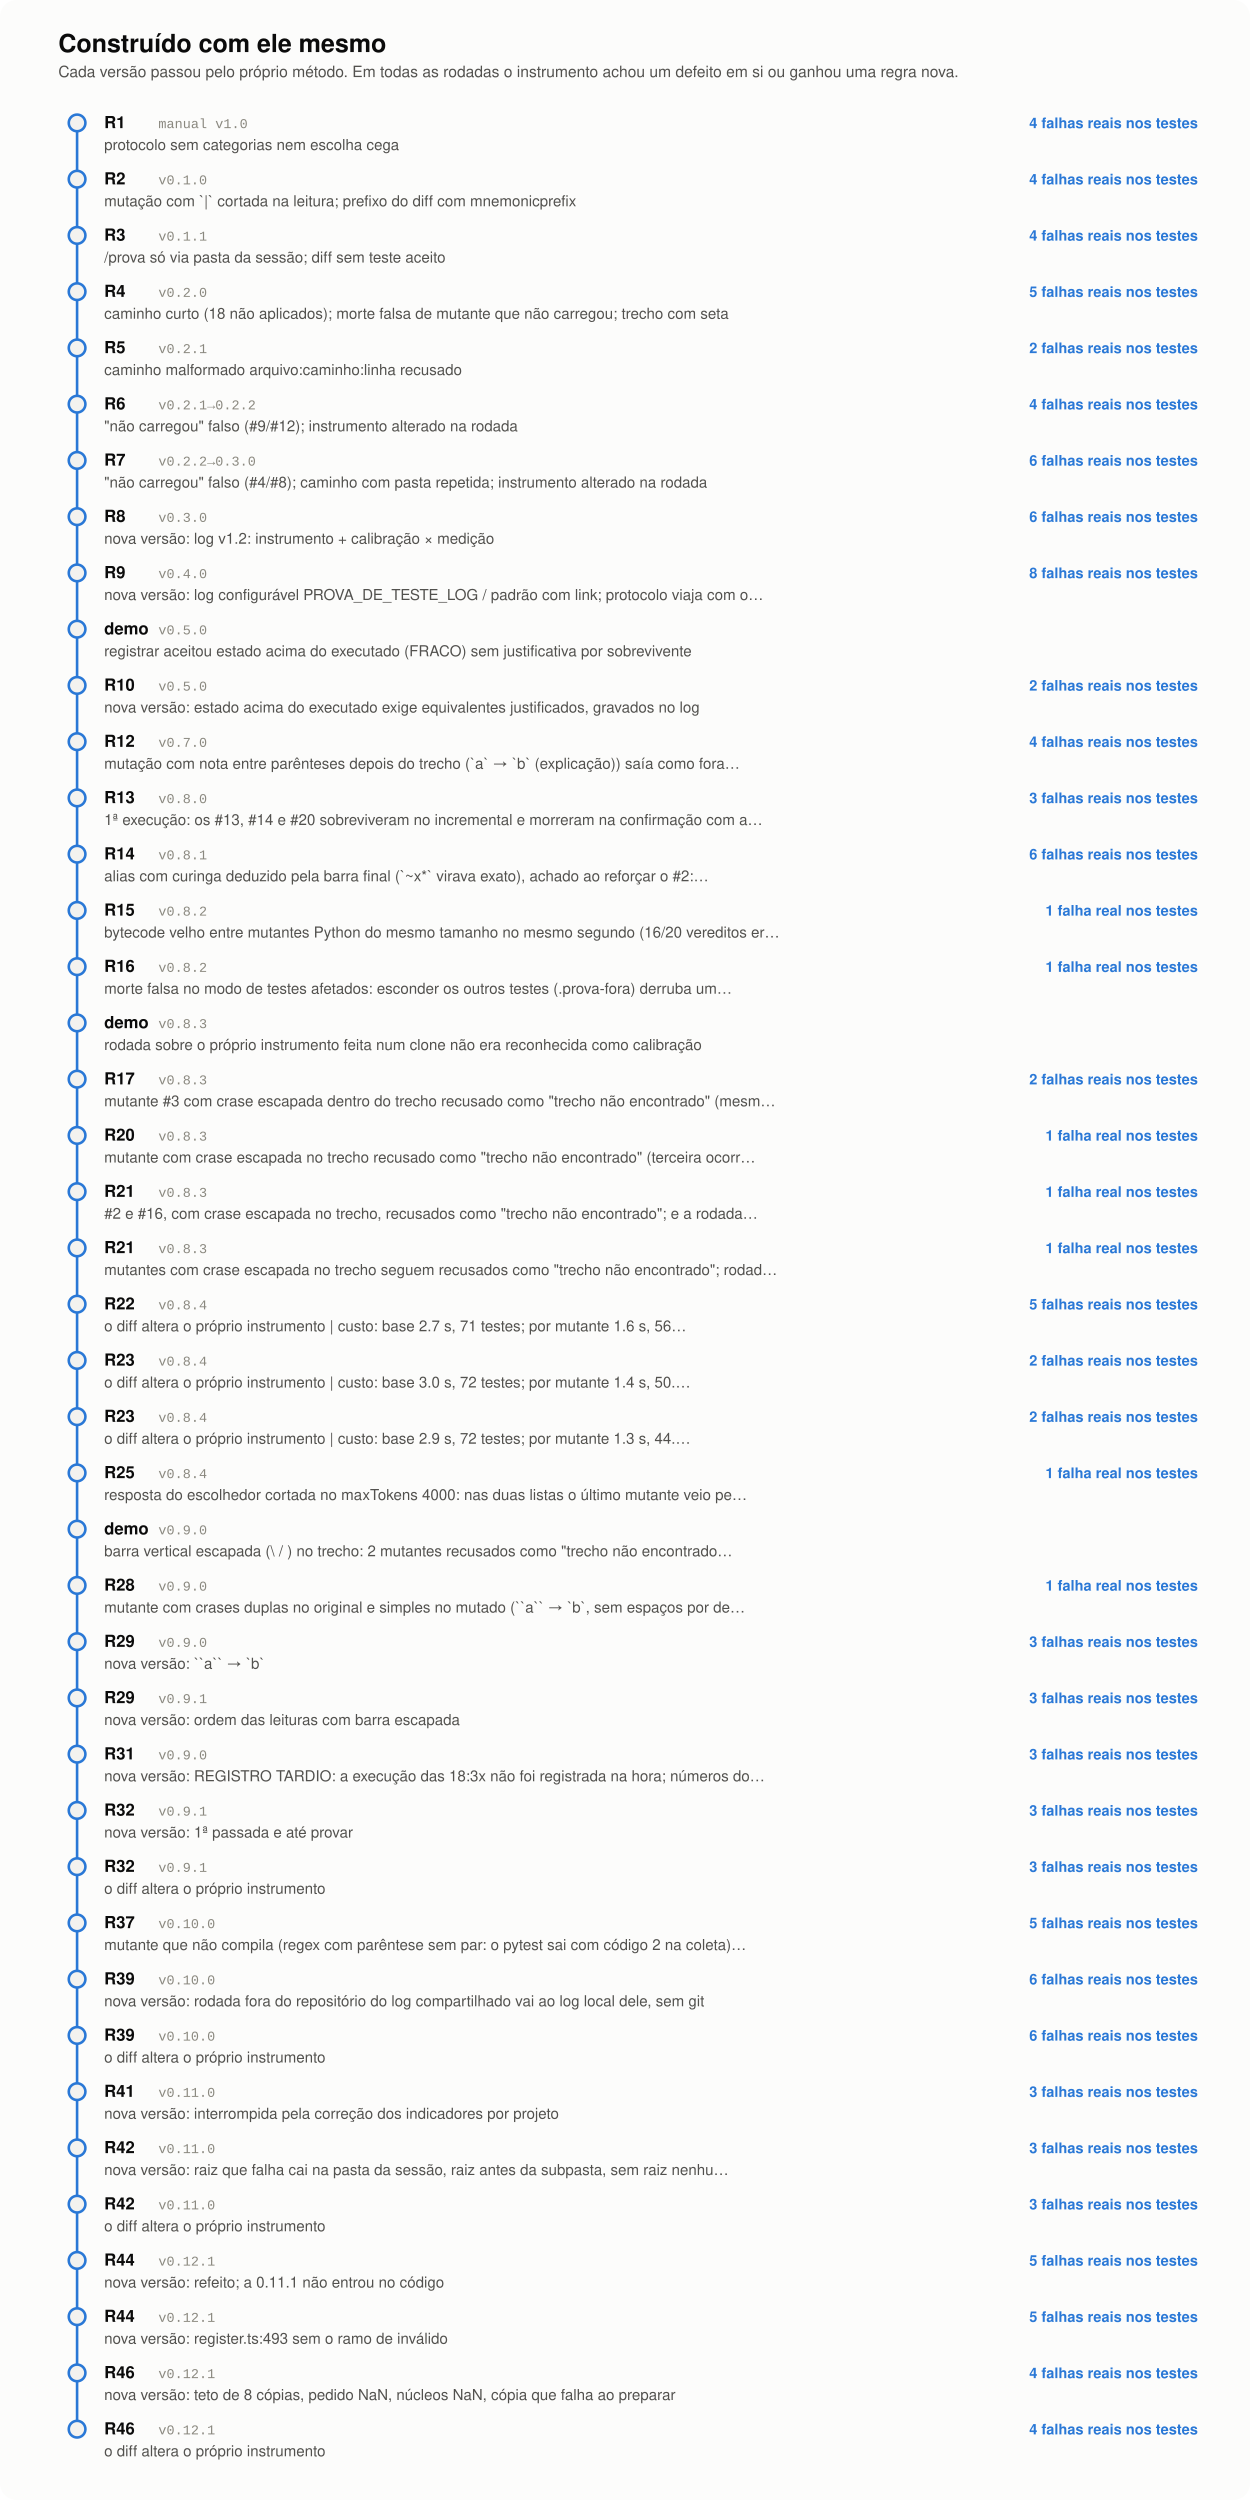
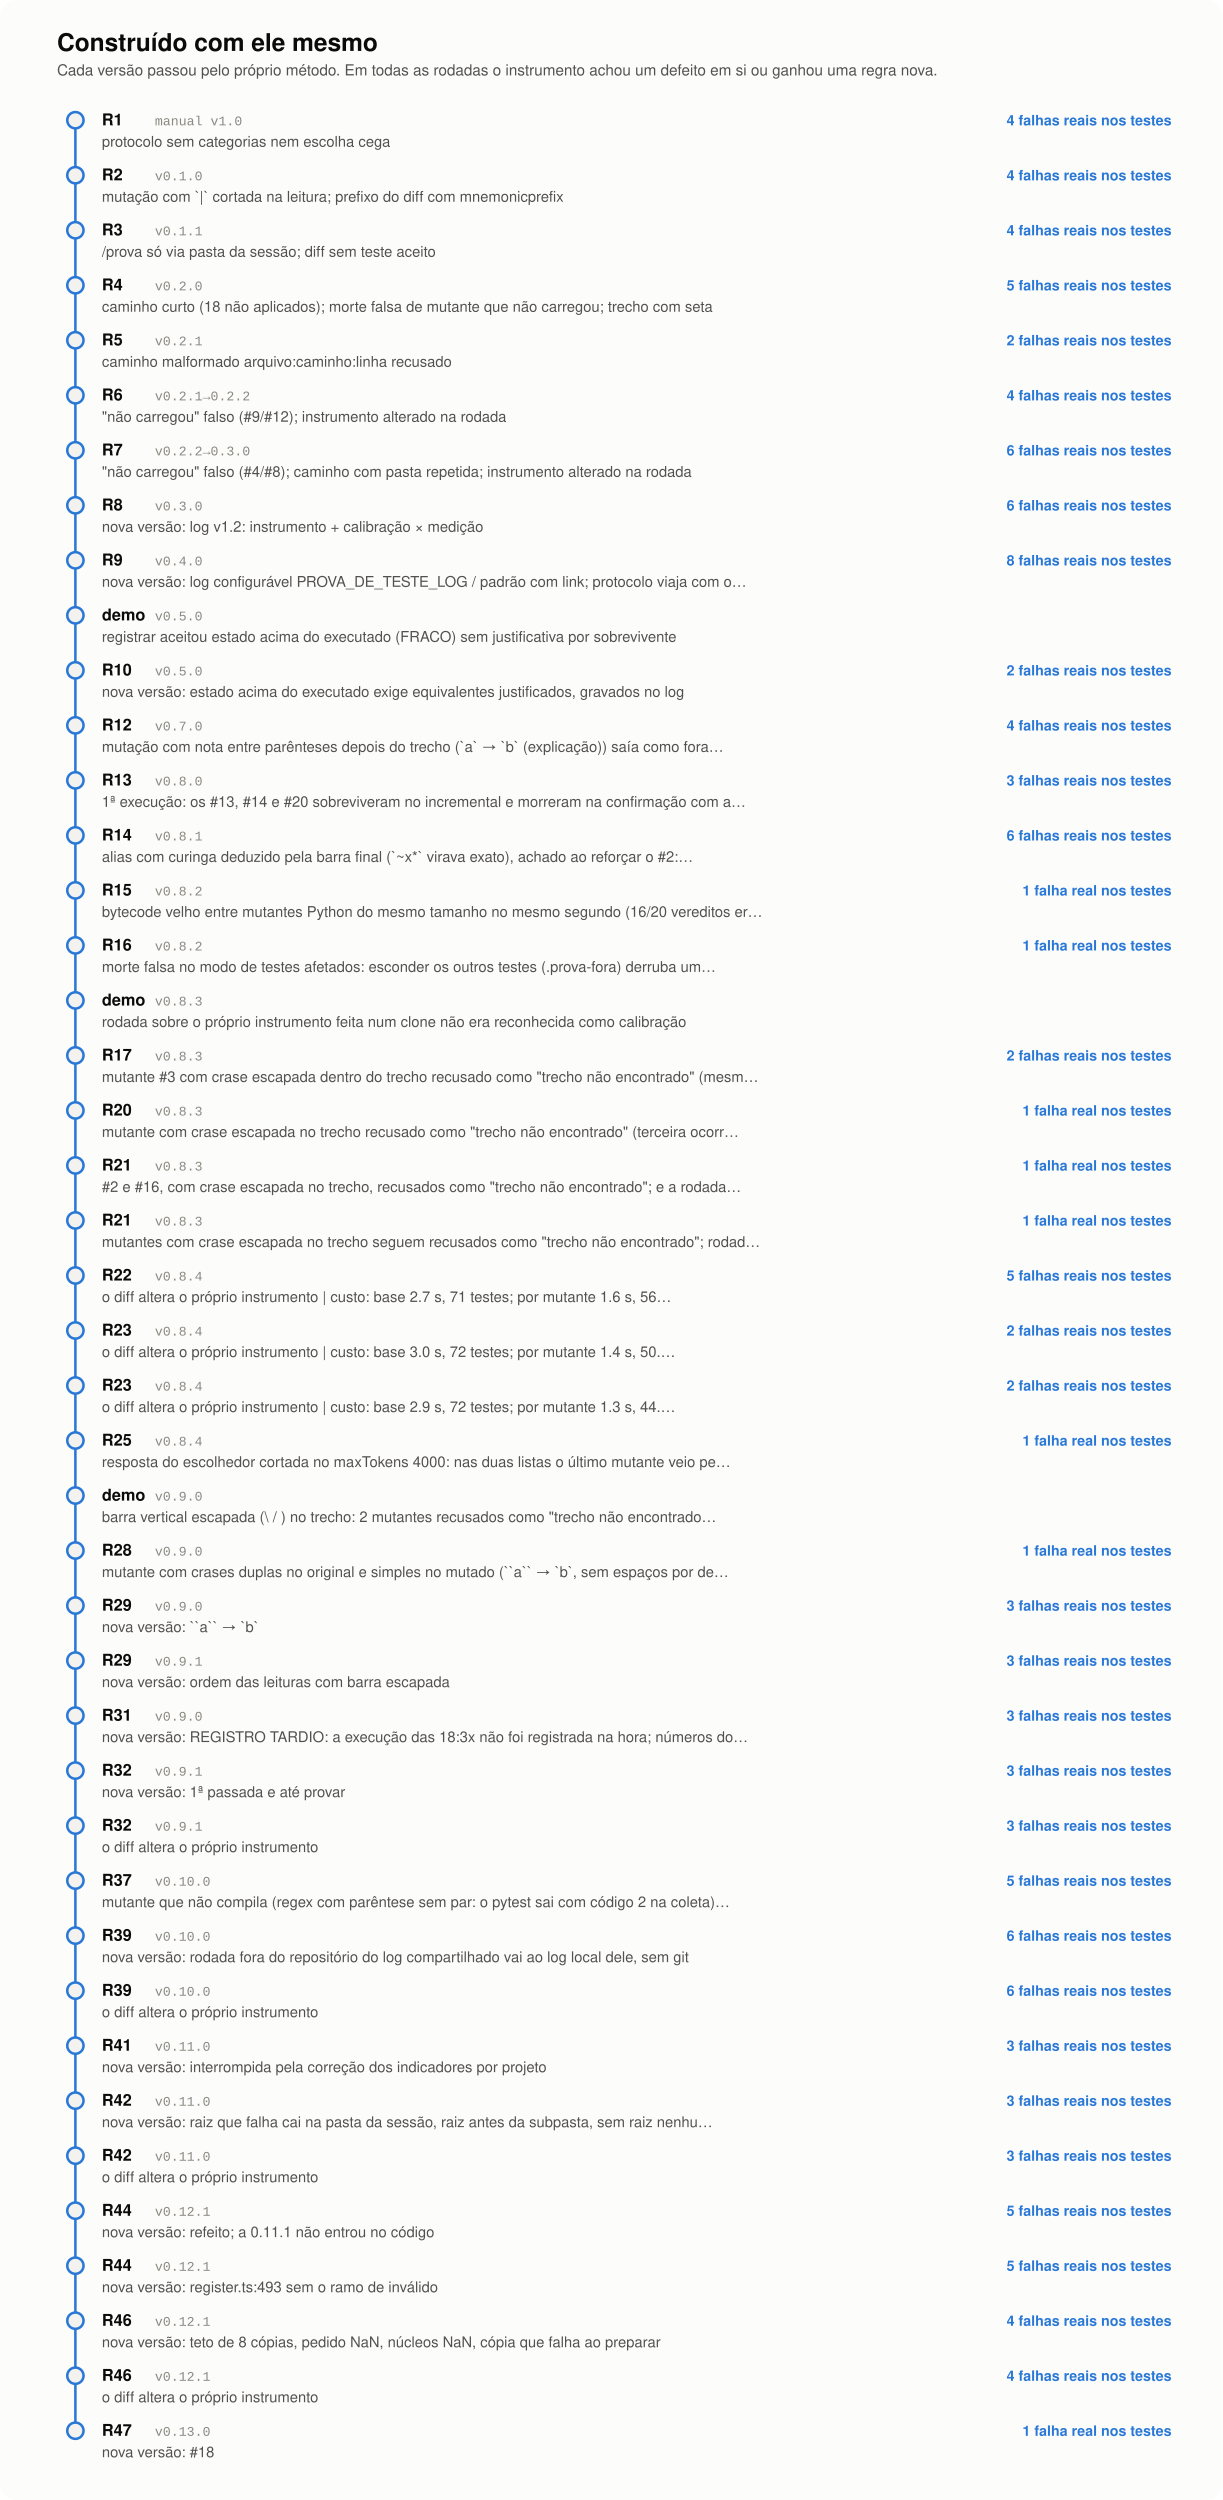
- <svg xmlns="http://www.w3.org/2000/svg" viewBox="0 0 1200 2400" width="1200" height="2400" role="img" aria-label="Linha do tempo das rodadas de calibração do instrumento" font-family="ui-sans-serif, -apple-system, 'Segoe UI', Helvetica, Arial, sans-serif">
+ <svg xmlns="http://www.w3.org/2000/svg" viewBox="0 0 1200 2454" width="1200" height="2454" role="img" aria-label="Linha do tempo das rodadas de calibração do instrumento" font-family="ui-sans-serif, -apple-system, 'Segoe UI', Helvetica, Arial, sans-serif">
  <style>
  .sup { fill: #fcfcfb; } .sup2 { fill: #f3f2ef; } .borda { stroke: #dedcd5; }
  .t1 { fill: #0b0b0b; } .t2 { fill: #52514e; } .t3 { fill: #8a887f; }
  .ac { fill: #2a78d6; } .acs { stroke: #2a78d6; } .acf { fill: #e8f1fb; }
  .ok { fill: #0f7a3d; } .okf { fill: #e3f3e8; }
  @media (prefers-color-scheme: dark) {
    .sup { fill: #1a1a19; } .sup2 { fill: #232322; } .borda { stroke: #3a3936; }
    .t1 { fill: #f0efec; } .t2 { fill: #c3c2b7; } .t3 { fill: #8f8d84; }
    .ac { fill: #3987e5; } .acs { stroke: #3987e5; } .acf { fill: #1d2c40; }
    .ok { fill: #4cc27a; } .okf { fill: #16301f; }
  }
  @media (prefers-reduced-motion: reduce) { * { animation: none !important; } }
</style>
-   <rect width="1200" height="2400" rx="16" class="sup" />
+   <rect width="1200" height="2454" rx="16" class="sup" />
  <text x="56" y="50" font-size="24" font-weight="800" class="t1">Construído com ele mesmo</text>
  <text x="56" y="74" font-size="15" class="t2">Cada versão passou pelo próprio método. Em todas as rodadas o instrumento achou um defeito em si ou ganhou uma regra nova.</text>
  <line x1="74" y1="126" x2="74" y2="164" class="acs" stroke-width="2.5" />
  <circle cx="74" cy="118" r="8" class="sup2 acs" stroke-width="2.5" />
  <text x="100" y="123" font-size="16" font-weight="700" class="t1">R1</text>
  <text x="152" y="123" font-size="13" class="t3" font-family="ui-monospace, 'SF Mono', Menlo, Consolas, 'Liberation Mono', monospace">manual v1.0</text>
  <text x="100" y="144" font-size="14.5" class="t2">protocolo sem categorias nem escolha cega</text>
  <text x="1150" y="123" font-size="14" class="ac" text-anchor="end" font-weight="700">4 falhas reais nos testes</text>
  <line x1="74" y1="180" x2="74" y2="218" class="acs" stroke-width="2.5" />
  <circle cx="74" cy="172" r="8" class="sup2 acs" stroke-width="2.5" />
  <text x="100" y="177" font-size="16" font-weight="700" class="t1">R2</text>
  <text x="152" y="177" font-size="13" class="t3" font-family="ui-monospace, 'SF Mono', Menlo, Consolas, 'Liberation Mono', monospace">v0.1.0</text>
  <text x="100" y="198" font-size="14.5" class="t2">mutação com `|` cortada na leitura; prefixo do diff com mnemonicprefix</text>
  <text x="1150" y="177" font-size="14" class="ac" text-anchor="end" font-weight="700">4 falhas reais nos testes</text>
  <line x1="74" y1="234" x2="74" y2="272" class="acs" stroke-width="2.5" />
  <circle cx="74" cy="226" r="8" class="sup2 acs" stroke-width="2.5" />
  <text x="100" y="231" font-size="16" font-weight="700" class="t1">R3</text>
  <text x="152" y="231" font-size="13" class="t3" font-family="ui-monospace, 'SF Mono', Menlo, Consolas, 'Liberation Mono', monospace">v0.1.1</text>
  <text x="100" y="252" font-size="14.5" class="t2">/prova só via pasta da sessão; diff sem teste aceito</text>
  <text x="1150" y="231" font-size="14" class="ac" text-anchor="end" font-weight="700">4 falhas reais nos testes</text>
  <line x1="74" y1="288" x2="74" y2="326" class="acs" stroke-width="2.5" />
  <circle cx="74" cy="280" r="8" class="sup2 acs" stroke-width="2.5" />
  <text x="100" y="285" font-size="16" font-weight="700" class="t1">R4</text>
  <text x="152" y="285" font-size="13" class="t3" font-family="ui-monospace, 'SF Mono', Menlo, Consolas, 'Liberation Mono', monospace">v0.2.0</text>
  <text x="100" y="306" font-size="14.5" class="t2">caminho curto (18 não aplicados); morte falsa de mutante que não carregou; trecho com seta</text>
  <text x="1150" y="285" font-size="14" class="ac" text-anchor="end" font-weight="700">5 falhas reais nos testes</text>
  <line x1="74" y1="342" x2="74" y2="380" class="acs" stroke-width="2.5" />
  <circle cx="74" cy="334" r="8" class="sup2 acs" stroke-width="2.5" />
  <text x="100" y="339" font-size="16" font-weight="700" class="t1">R5</text>
  <text x="152" y="339" font-size="13" class="t3" font-family="ui-monospace, 'SF Mono', Menlo, Consolas, 'Liberation Mono', monospace">v0.2.1</text>
  <text x="100" y="360" font-size="14.5" class="t2">caminho malformado arquivo:caminho:linha recusado</text>
  <text x="1150" y="339" font-size="14" class="ac" text-anchor="end" font-weight="700">2 falhas reais nos testes</text>
  <line x1="74" y1="396" x2="74" y2="434" class="acs" stroke-width="2.5" />
  <circle cx="74" cy="388" r="8" class="sup2 acs" stroke-width="2.5" />
  <text x="100" y="393" font-size="16" font-weight="700" class="t1">R6</text>
  <text x="152" y="393" font-size="13" class="t3" font-family="ui-monospace, 'SF Mono', Menlo, Consolas, 'Liberation Mono', monospace">v0.2.1→0.2.2</text>
  <text x="100" y="414" font-size="14.5" class="t2">"não carregou" falso (#9/#12); instrumento alterado na rodada</text>
  <text x="1150" y="393" font-size="14" class="ac" text-anchor="end" font-weight="700">4 falhas reais nos testes</text>
  <line x1="74" y1="450" x2="74" y2="488" class="acs" stroke-width="2.5" />
  <circle cx="74" cy="442" r="8" class="sup2 acs" stroke-width="2.5" />
  <text x="100" y="447" font-size="16" font-weight="700" class="t1">R7</text>
  <text x="152" y="447" font-size="13" class="t3" font-family="ui-monospace, 'SF Mono', Menlo, Consolas, 'Liberation Mono', monospace">v0.2.2→0.3.0</text>
  <text x="100" y="468" font-size="14.5" class="t2">"não carregou" falso (#4/#8); caminho com pasta repetida; instrumento alterado na rodada</text>
  <text x="1150" y="447" font-size="14" class="ac" text-anchor="end" font-weight="700">6 falhas reais nos testes</text>
  <line x1="74" y1="504" x2="74" y2="542" class="acs" stroke-width="2.5" />
  <circle cx="74" cy="496" r="8" class="sup2 acs" stroke-width="2.5" />
  <text x="100" y="501" font-size="16" font-weight="700" class="t1">R8</text>
  <text x="152" y="501" font-size="13" class="t3" font-family="ui-monospace, 'SF Mono', Menlo, Consolas, 'Liberation Mono', monospace">v0.3.0</text>
  <text x="100" y="522" font-size="14.5" class="t2">nova versão: log v1.2: instrumento + calibração × medição</text>
  <text x="1150" y="501" font-size="14" class="ac" text-anchor="end" font-weight="700">6 falhas reais nos testes</text>
  <line x1="74" y1="558" x2="74" y2="596" class="acs" stroke-width="2.5" />
  <circle cx="74" cy="550" r="8" class="sup2 acs" stroke-width="2.5" />
  <text x="100" y="555" font-size="16" font-weight="700" class="t1">R9</text>
  <text x="152" y="555" font-size="13" class="t3" font-family="ui-monospace, 'SF Mono', Menlo, Consolas, 'Liberation Mono', monospace">v0.4.0</text>
  <text x="100" y="576" font-size="14.5" class="t2">nova versão: log configurável PROVA_DE_TESTE_LOG / padrão com link; protocolo viaja com o…</text>
  <text x="1150" y="555" font-size="14" class="ac" text-anchor="end" font-weight="700">8 falhas reais nos testes</text>
  <line x1="74" y1="612" x2="74" y2="650" class="acs" stroke-width="2.5" />
  <circle cx="74" cy="604" r="8" class="sup2 acs" stroke-width="2.5" />
  <text x="100" y="609" font-size="16" font-weight="700" class="t1">demo</text>
  <text x="152" y="609" font-size="13" class="t3" font-family="ui-monospace, 'SF Mono', Menlo, Consolas, 'Liberation Mono', monospace">v0.5.0</text>
  <text x="100" y="630" font-size="14.5" class="t2">registrar aceitou estado acima do executado (FRACO) sem justificativa por sobrevivente</text>
  <line x1="74" y1="666" x2="74" y2="704" class="acs" stroke-width="2.5" />
  <circle cx="74" cy="658" r="8" class="sup2 acs" stroke-width="2.5" />
  <text x="100" y="663" font-size="16" font-weight="700" class="t1">R10</text>
  <text x="152" y="663" font-size="13" class="t3" font-family="ui-monospace, 'SF Mono', Menlo, Consolas, 'Liberation Mono', monospace">v0.5.0</text>
  <text x="100" y="684" font-size="14.5" class="t2">nova versão: estado acima do executado exige equivalentes justificados, gravados no log</text>
  <text x="1150" y="663" font-size="14" class="ac" text-anchor="end" font-weight="700">2 falhas reais nos testes</text>
  <line x1="74" y1="720" x2="74" y2="758" class="acs" stroke-width="2.5" />
  <circle cx="74" cy="712" r="8" class="sup2 acs" stroke-width="2.5" />
  <text x="100" y="717" font-size="16" font-weight="700" class="t1">R12</text>
  <text x="152" y="717" font-size="13" class="t3" font-family="ui-monospace, 'SF Mono', Menlo, Consolas, 'Liberation Mono', monospace">v0.7.0</text>
  <text x="100" y="738" font-size="14.5" class="t2">mutação com nota entre parênteses depois do trecho (`a` → `b` (explicação)) saía como fora…</text>
  <text x="1150" y="717" font-size="14" class="ac" text-anchor="end" font-weight="700">4 falhas reais nos testes</text>
  <line x1="74" y1="774" x2="74" y2="812" class="acs" stroke-width="2.5" />
  <circle cx="74" cy="766" r="8" class="sup2 acs" stroke-width="2.5" />
  <text x="100" y="771" font-size="16" font-weight="700" class="t1">R13</text>
  <text x="152" y="771" font-size="13" class="t3" font-family="ui-monospace, 'SF Mono', Menlo, Consolas, 'Liberation Mono', monospace">v0.8.0</text>
  <text x="100" y="792" font-size="14.5" class="t2">1ª execução: os #13, #14 e #20 sobreviveram no incremental e morreram na confirmação com a…</text>
  <text x="1150" y="771" font-size="14" class="ac" text-anchor="end" font-weight="700">3 falhas reais nos testes</text>
  <line x1="74" y1="828" x2="74" y2="866" class="acs" stroke-width="2.5" />
  <circle cx="74" cy="820" r="8" class="sup2 acs" stroke-width="2.5" />
  <text x="100" y="825" font-size="16" font-weight="700" class="t1">R14</text>
  <text x="152" y="825" font-size="13" class="t3" font-family="ui-monospace, 'SF Mono', Menlo, Consolas, 'Liberation Mono', monospace">v0.8.1</text>
  <text x="100" y="846" font-size="14.5" class="t2">alias com curinga deduzido pela barra final (`~x*` virava exato), achado ao reforçar o #2:…</text>
  <text x="1150" y="825" font-size="14" class="ac" text-anchor="end" font-weight="700">6 falhas reais nos testes</text>
  <line x1="74" y1="882" x2="74" y2="920" class="acs" stroke-width="2.5" />
  <circle cx="74" cy="874" r="8" class="sup2 acs" stroke-width="2.5" />
  <text x="100" y="879" font-size="16" font-weight="700" class="t1">R15</text>
  <text x="152" y="879" font-size="13" class="t3" font-family="ui-monospace, 'SF Mono', Menlo, Consolas, 'Liberation Mono', monospace">v0.8.2</text>
  <text x="100" y="900" font-size="14.5" class="t2">bytecode velho entre mutantes Python do mesmo tamanho no mesmo segundo (16/20 vereditos er…</text>
  <text x="1150" y="879" font-size="14" class="ac" text-anchor="end" font-weight="700">1 falha real nos testes</text>
  <line x1="74" y1="936" x2="74" y2="974" class="acs" stroke-width="2.5" />
  <circle cx="74" cy="928" r="8" class="sup2 acs" stroke-width="2.5" />
  <text x="100" y="933" font-size="16" font-weight="700" class="t1">R16</text>
  <text x="152" y="933" font-size="13" class="t3" font-family="ui-monospace, 'SF Mono', Menlo, Consolas, 'Liberation Mono', monospace">v0.8.2</text>
  <text x="100" y="954" font-size="14.5" class="t2">morte falsa no modo de testes afetados: esconder os outros testes (.prova-fora) derruba um…</text>
  <text x="1150" y="933" font-size="14" class="ac" text-anchor="end" font-weight="700">1 falha real nos testes</text>
  <line x1="74" y1="990" x2="74" y2="1028" class="acs" stroke-width="2.5" />
  <circle cx="74" cy="982" r="8" class="sup2 acs" stroke-width="2.5" />
  <text x="100" y="987" font-size="16" font-weight="700" class="t1">demo</text>
  <text x="152" y="987" font-size="13" class="t3" font-family="ui-monospace, 'SF Mono', Menlo, Consolas, 'Liberation Mono', monospace">v0.8.3</text>
  <text x="100" y="1008" font-size="14.5" class="t2">rodada sobre o próprio instrumento feita num clone não era reconhecida como calibração</text>
  <line x1="74" y1="1044" x2="74" y2="1082" class="acs" stroke-width="2.5" />
  <circle cx="74" cy="1036" r="8" class="sup2 acs" stroke-width="2.5" />
  <text x="100" y="1041" font-size="16" font-weight="700" class="t1">R17</text>
  <text x="152" y="1041" font-size="13" class="t3" font-family="ui-monospace, 'SF Mono', Menlo, Consolas, 'Liberation Mono', monospace">v0.8.3</text>
  <text x="100" y="1062" font-size="14.5" class="t2">mutante #3 com crase escapada dentro do trecho recusado como "trecho não encontrado" (mesm…</text>
  <text x="1150" y="1041" font-size="14" class="ac" text-anchor="end" font-weight="700">2 falhas reais nos testes</text>
  <line x1="74" y1="1098" x2="74" y2="1136" class="acs" stroke-width="2.5" />
  <circle cx="74" cy="1090" r="8" class="sup2 acs" stroke-width="2.5" />
  <text x="100" y="1095" font-size="16" font-weight="700" class="t1">R20</text>
  <text x="152" y="1095" font-size="13" class="t3" font-family="ui-monospace, 'SF Mono', Menlo, Consolas, 'Liberation Mono', monospace">v0.8.3</text>
  <text x="100" y="1116" font-size="14.5" class="t2">mutante com crase escapada no trecho recusado como "trecho não encontrado" (terceira ocorr…</text>
  <text x="1150" y="1095" font-size="14" class="ac" text-anchor="end" font-weight="700">1 falha real nos testes</text>
  <line x1="74" y1="1152" x2="74" y2="1190" class="acs" stroke-width="2.5" />
  <circle cx="74" cy="1144" r="8" class="sup2 acs" stroke-width="2.5" />
  <text x="100" y="1149" font-size="16" font-weight="700" class="t1">R21</text>
  <text x="152" y="1149" font-size="13" class="t3" font-family="ui-monospace, 'SF Mono', Menlo, Consolas, 'Liberation Mono', monospace">v0.8.3</text>
  <text x="100" y="1170" font-size="14.5" class="t2">#2 e #16, com crase escapada no trecho, recusados como "trecho não encontrado"; e a rodada…</text>
  <text x="1150" y="1149" font-size="14" class="ac" text-anchor="end" font-weight="700">1 falha real nos testes</text>
  <line x1="74" y1="1206" x2="74" y2="1244" class="acs" stroke-width="2.5" />
  <circle cx="74" cy="1198" r="8" class="sup2 acs" stroke-width="2.5" />
  <text x="100" y="1203" font-size="16" font-weight="700" class="t1">R21</text>
  <text x="152" y="1203" font-size="13" class="t3" font-family="ui-monospace, 'SF Mono', Menlo, Consolas, 'Liberation Mono', monospace">v0.8.3</text>
  <text x="100" y="1224" font-size="14.5" class="t2">mutantes com crase escapada no trecho seguem recusados como "trecho não encontrado"; rodad…</text>
  <text x="1150" y="1203" font-size="14" class="ac" text-anchor="end" font-weight="700">1 falha real nos testes</text>
  <line x1="74" y1="1260" x2="74" y2="1298" class="acs" stroke-width="2.5" />
  <circle cx="74" cy="1252" r="8" class="sup2 acs" stroke-width="2.5" />
  <text x="100" y="1257" font-size="16" font-weight="700" class="t1">R22</text>
  <text x="152" y="1257" font-size="13" class="t3" font-family="ui-monospace, 'SF Mono', Menlo, Consolas, 'Liberation Mono', monospace">v0.8.4</text>
  <text x="100" y="1278" font-size="14.5" class="t2">o diff altera o próprio instrumento | custo: base 2.7 s, 71 testes; por mutante 1.6 s, 56…</text>
  <text x="1150" y="1257" font-size="14" class="ac" text-anchor="end" font-weight="700">5 falhas reais nos testes</text>
  <line x1="74" y1="1314" x2="74" y2="1352" class="acs" stroke-width="2.5" />
  <circle cx="74" cy="1306" r="8" class="sup2 acs" stroke-width="2.5" />
  <text x="100" y="1311" font-size="16" font-weight="700" class="t1">R23</text>
  <text x="152" y="1311" font-size="13" class="t3" font-family="ui-monospace, 'SF Mono', Menlo, Consolas, 'Liberation Mono', monospace">v0.8.4</text>
  <text x="100" y="1332" font-size="14.5" class="t2">o diff altera o próprio instrumento | custo: base 3.0 s, 72 testes; por mutante 1.4 s, 50.…</text>
  <text x="1150" y="1311" font-size="14" class="ac" text-anchor="end" font-weight="700">2 falhas reais nos testes</text>
  <line x1="74" y1="1368" x2="74" y2="1406" class="acs" stroke-width="2.5" />
  <circle cx="74" cy="1360" r="8" class="sup2 acs" stroke-width="2.5" />
  <text x="100" y="1365" font-size="16" font-weight="700" class="t1">R23</text>
  <text x="152" y="1365" font-size="13" class="t3" font-family="ui-monospace, 'SF Mono', Menlo, Consolas, 'Liberation Mono', monospace">v0.8.4</text>
  <text x="100" y="1386" font-size="14.5" class="t2">o diff altera o próprio instrumento | custo: base 2.9 s, 72 testes; por mutante 1.3 s, 44.…</text>
  <text x="1150" y="1365" font-size="14" class="ac" text-anchor="end" font-weight="700">2 falhas reais nos testes</text>
  <line x1="74" y1="1422" x2="74" y2="1460" class="acs" stroke-width="2.5" />
  <circle cx="74" cy="1414" r="8" class="sup2 acs" stroke-width="2.5" />
  <text x="100" y="1419" font-size="16" font-weight="700" class="t1">R25</text>
  <text x="152" y="1419" font-size="13" class="t3" font-family="ui-monospace, 'SF Mono', Menlo, Consolas, 'Liberation Mono', monospace">v0.8.4</text>
  <text x="100" y="1440" font-size="14.5" class="t2">resposta do escolhedor cortada no maxTokens 4000: nas duas listas o último mutante veio pe…</text>
  <text x="1150" y="1419" font-size="14" class="ac" text-anchor="end" font-weight="700">1 falha real nos testes</text>
  <line x1="74" y1="1476" x2="74" y2="1514" class="acs" stroke-width="2.5" />
  <circle cx="74" cy="1468" r="8" class="sup2 acs" stroke-width="2.5" />
  <text x="100" y="1473" font-size="16" font-weight="700" class="t1">demo</text>
  <text x="152" y="1473" font-size="13" class="t3" font-family="ui-monospace, 'SF Mono', Menlo, Consolas, 'Liberation Mono', monospace">v0.9.0</text>
  <text x="100" y="1494" font-size="14.5" class="t2">barra vertical escapada (\ / ) no trecho: 2 mutantes recusados como "trecho não encontrado…</text>
  <line x1="74" y1="1530" x2="74" y2="1568" class="acs" stroke-width="2.5" />
  <circle cx="74" cy="1522" r="8" class="sup2 acs" stroke-width="2.5" />
  <text x="100" y="1527" font-size="16" font-weight="700" class="t1">R28</text>
  <text x="152" y="1527" font-size="13" class="t3" font-family="ui-monospace, 'SF Mono', Menlo, Consolas, 'Liberation Mono', monospace">v0.9.0</text>
  <text x="100" y="1548" font-size="14.5" class="t2">mutante com crases duplas no original e simples no mutado (``a`` → `b`, sem espaços por de…</text>
  <text x="1150" y="1527" font-size="14" class="ac" text-anchor="end" font-weight="700">1 falha real nos testes</text>
  <line x1="74" y1="1584" x2="74" y2="1622" class="acs" stroke-width="2.5" />
  <circle cx="74" cy="1576" r="8" class="sup2 acs" stroke-width="2.5" />
  <text x="100" y="1581" font-size="16" font-weight="700" class="t1">R29</text>
  <text x="152" y="1581" font-size="13" class="t3" font-family="ui-monospace, 'SF Mono', Menlo, Consolas, 'Liberation Mono', monospace">v0.9.0</text>
  <text x="100" y="1602" font-size="14.5" class="t2">nova versão: ``a`` → `b`</text>
  <text x="1150" y="1581" font-size="14" class="ac" text-anchor="end" font-weight="700">3 falhas reais nos testes</text>
  <line x1="74" y1="1638" x2="74" y2="1676" class="acs" stroke-width="2.5" />
  <circle cx="74" cy="1630" r="8" class="sup2 acs" stroke-width="2.5" />
  <text x="100" y="1635" font-size="16" font-weight="700" class="t1">R29</text>
  <text x="152" y="1635" font-size="13" class="t3" font-family="ui-monospace, 'SF Mono', Menlo, Consolas, 'Liberation Mono', monospace">v0.9.1</text>
  <text x="100" y="1656" font-size="14.5" class="t2">nova versão: ordem das leituras com barra escapada</text>
  <text x="1150" y="1635" font-size="14" class="ac" text-anchor="end" font-weight="700">3 falhas reais nos testes</text>
  <line x1="74" y1="1692" x2="74" y2="1730" class="acs" stroke-width="2.5" />
  <circle cx="74" cy="1684" r="8" class="sup2 acs" stroke-width="2.5" />
  <text x="100" y="1689" font-size="16" font-weight="700" class="t1">R31</text>
  <text x="152" y="1689" font-size="13" class="t3" font-family="ui-monospace, 'SF Mono', Menlo, Consolas, 'Liberation Mono', monospace">v0.9.0</text>
  <text x="100" y="1710" font-size="14.5" class="t2">nova versão: REGISTRO TARDIO: a execução das 18:3x não foi registrada na hora; números do…</text>
  <text x="1150" y="1689" font-size="14" class="ac" text-anchor="end" font-weight="700">3 falhas reais nos testes</text>
  <line x1="74" y1="1746" x2="74" y2="1784" class="acs" stroke-width="2.5" />
  <circle cx="74" cy="1738" r="8" class="sup2 acs" stroke-width="2.5" />
  <text x="100" y="1743" font-size="16" font-weight="700" class="t1">R32</text>
  <text x="152" y="1743" font-size="13" class="t3" font-family="ui-monospace, 'SF Mono', Menlo, Consolas, 'Liberation Mono', monospace">v0.9.1</text>
  <text x="100" y="1764" font-size="14.5" class="t2">nova versão: 1ª passada e até provar</text>
  <text x="1150" y="1743" font-size="14" class="ac" text-anchor="end" font-weight="700">3 falhas reais nos testes</text>
  <line x1="74" y1="1800" x2="74" y2="1838" class="acs" stroke-width="2.5" />
  <circle cx="74" cy="1792" r="8" class="sup2 acs" stroke-width="2.5" />
  <text x="100" y="1797" font-size="16" font-weight="700" class="t1">R32</text>
  <text x="152" y="1797" font-size="13" class="t3" font-family="ui-monospace, 'SF Mono', Menlo, Consolas, 'Liberation Mono', monospace">v0.9.1</text>
  <text x="100" y="1818" font-size="14.5" class="t2">o diff altera o próprio instrumento</text>
  <text x="1150" y="1797" font-size="14" class="ac" text-anchor="end" font-weight="700">3 falhas reais nos testes</text>
  <line x1="74" y1="1854" x2="74" y2="1892" class="acs" stroke-width="2.5" />
  <circle cx="74" cy="1846" r="8" class="sup2 acs" stroke-width="2.5" />
  <text x="100" y="1851" font-size="16" font-weight="700" class="t1">R37</text>
  <text x="152" y="1851" font-size="13" class="t3" font-family="ui-monospace, 'SF Mono', Menlo, Consolas, 'Liberation Mono', monospace">v0.10.0</text>
  <text x="100" y="1872" font-size="14.5" class="t2">mutante que não compila (regex com parêntese sem par: o pytest sai com código 2 na coleta)…</text>
  <text x="1150" y="1851" font-size="14" class="ac" text-anchor="end" font-weight="700">5 falhas reais nos testes</text>
  <line x1="74" y1="1908" x2="74" y2="1946" class="acs" stroke-width="2.5" />
  <circle cx="74" cy="1900" r="8" class="sup2 acs" stroke-width="2.5" />
  <text x="100" y="1905" font-size="16" font-weight="700" class="t1">R39</text>
  <text x="152" y="1905" font-size="13" class="t3" font-family="ui-monospace, 'SF Mono', Menlo, Consolas, 'Liberation Mono', monospace">v0.10.0</text>
  <text x="100" y="1926" font-size="14.5" class="t2">nova versão: rodada fora do repositório do log compartilhado vai ao log local dele, sem git</text>
  <text x="1150" y="1905" font-size="14" class="ac" text-anchor="end" font-weight="700">6 falhas reais nos testes</text>
  <line x1="74" y1="1962" x2="74" y2="2000" class="acs" stroke-width="2.5" />
  <circle cx="74" cy="1954" r="8" class="sup2 acs" stroke-width="2.5" />
  <text x="100" y="1959" font-size="16" font-weight="700" class="t1">R39</text>
  <text x="152" y="1959" font-size="13" class="t3" font-family="ui-monospace, 'SF Mono', Menlo, Consolas, 'Liberation Mono', monospace">v0.10.0</text>
  <text x="100" y="1980" font-size="14.5" class="t2">o diff altera o próprio instrumento</text>
  <text x="1150" y="1959" font-size="14" class="ac" text-anchor="end" font-weight="700">6 falhas reais nos testes</text>
  <line x1="74" y1="2016" x2="74" y2="2054" class="acs" stroke-width="2.5" />
  <circle cx="74" cy="2008" r="8" class="sup2 acs" stroke-width="2.5" />
  <text x="100" y="2013" font-size="16" font-weight="700" class="t1">R41</text>
  <text x="152" y="2013" font-size="13" class="t3" font-family="ui-monospace, 'SF Mono', Menlo, Consolas, 'Liberation Mono', monospace">v0.11.0</text>
  <text x="100" y="2034" font-size="14.5" class="t2">nova versão: interrompida pela correção dos indicadores por projeto</text>
  <text x="1150" y="2013" font-size="14" class="ac" text-anchor="end" font-weight="700">3 falhas reais nos testes</text>
  <line x1="74" y1="2070" x2="74" y2="2108" class="acs" stroke-width="2.5" />
  <circle cx="74" cy="2062" r="8" class="sup2 acs" stroke-width="2.5" />
  <text x="100" y="2067" font-size="16" font-weight="700" class="t1">R42</text>
  <text x="152" y="2067" font-size="13" class="t3" font-family="ui-monospace, 'SF Mono', Menlo, Consolas, 'Liberation Mono', monospace">v0.11.0</text>
  <text x="100" y="2088" font-size="14.5" class="t2">nova versão: raiz que falha cai na pasta da sessão, raiz antes da subpasta, sem raiz nenhu…</text>
  <text x="1150" y="2067" font-size="14" class="ac" text-anchor="end" font-weight="700">3 falhas reais nos testes</text>
  <line x1="74" y1="2124" x2="74" y2="2162" class="acs" stroke-width="2.5" />
  <circle cx="74" cy="2116" r="8" class="sup2 acs" stroke-width="2.5" />
  <text x="100" y="2121" font-size="16" font-weight="700" class="t1">R42</text>
  <text x="152" y="2121" font-size="13" class="t3" font-family="ui-monospace, 'SF Mono', Menlo, Consolas, 'Liberation Mono', monospace">v0.11.0</text>
  <text x="100" y="2142" font-size="14.5" class="t2">o diff altera o próprio instrumento</text>
  <text x="1150" y="2121" font-size="14" class="ac" text-anchor="end" font-weight="700">3 falhas reais nos testes</text>
  <line x1="74" y1="2178" x2="74" y2="2216" class="acs" stroke-width="2.5" />
  <circle cx="74" cy="2170" r="8" class="sup2 acs" stroke-width="2.5" />
  <text x="100" y="2175" font-size="16" font-weight="700" class="t1">R44</text>
  <text x="152" y="2175" font-size="13" class="t3" font-family="ui-monospace, 'SF Mono', Menlo, Consolas, 'Liberation Mono', monospace">v0.12.1</text>
  <text x="100" y="2196" font-size="14.5" class="t2">nova versão: refeito; a 0.11.1 não entrou no código</text>
  <text x="1150" y="2175" font-size="14" class="ac" text-anchor="end" font-weight="700">5 falhas reais nos testes</text>
  <line x1="74" y1="2232" x2="74" y2="2270" class="acs" stroke-width="2.5" />
  <circle cx="74" cy="2224" r="8" class="sup2 acs" stroke-width="2.5" />
  <text x="100" y="2229" font-size="16" font-weight="700" class="t1">R44</text>
  <text x="152" y="2229" font-size="13" class="t3" font-family="ui-monospace, 'SF Mono', Menlo, Consolas, 'Liberation Mono', monospace">v0.12.1</text>
  <text x="100" y="2250" font-size="14.5" class="t2">nova versão: register.ts:493 sem o ramo de inválido</text>
  <text x="1150" y="2229" font-size="14" class="ac" text-anchor="end" font-weight="700">5 falhas reais nos testes</text>
  <line x1="74" y1="2286" x2="74" y2="2324" class="acs" stroke-width="2.5" />
  <circle cx="74" cy="2278" r="8" class="sup2 acs" stroke-width="2.5" />
  <text x="100" y="2283" font-size="16" font-weight="700" class="t1">R46</text>
  <text x="152" y="2283" font-size="13" class="t3" font-family="ui-monospace, 'SF Mono', Menlo, Consolas, 'Liberation Mono', monospace">v0.12.1</text>
  <text x="100" y="2304" font-size="14.5" class="t2">nova versão: teto de 8 cópias, pedido NaN, núcleos NaN, cópia que falha ao preparar</text>
  <text x="1150" y="2283" font-size="14" class="ac" text-anchor="end" font-weight="700">4 falhas reais nos testes</text>
+   <line x1="74" y1="2340" x2="74" y2="2378" class="acs" stroke-width="2.5" />
  <circle cx="74" cy="2332" r="8" class="sup2 acs" stroke-width="2.5" />
  <text x="100" y="2337" font-size="16" font-weight="700" class="t1">R46</text>
  <text x="152" y="2337" font-size="13" class="t3" font-family="ui-monospace, 'SF Mono', Menlo, Consolas, 'Liberation Mono', monospace">v0.12.1</text>
  <text x="100" y="2358" font-size="14.5" class="t2">o diff altera o próprio instrumento</text>
  <text x="1150" y="2337" font-size="14" class="ac" text-anchor="end" font-weight="700">4 falhas reais nos testes</text>
+   <circle cx="74" cy="2386" r="8" class="sup2 acs" stroke-width="2.5" />
+   <text x="100" y="2391" font-size="16" font-weight="700" class="t1">R47</text>
+   <text x="152" y="2391" font-size="13" class="t3" font-family="ui-monospace, 'SF Mono', Menlo, Consolas, 'Liberation Mono', monospace">v0.13.0</text>
+   <text x="100" y="2412" font-size="14.5" class="t2">nova versão: #18</text>
+   <text x="1150" y="2391" font-size="14" class="ac" text-anchor="end" font-weight="700">1 falha real nos testes</text>
</svg>
